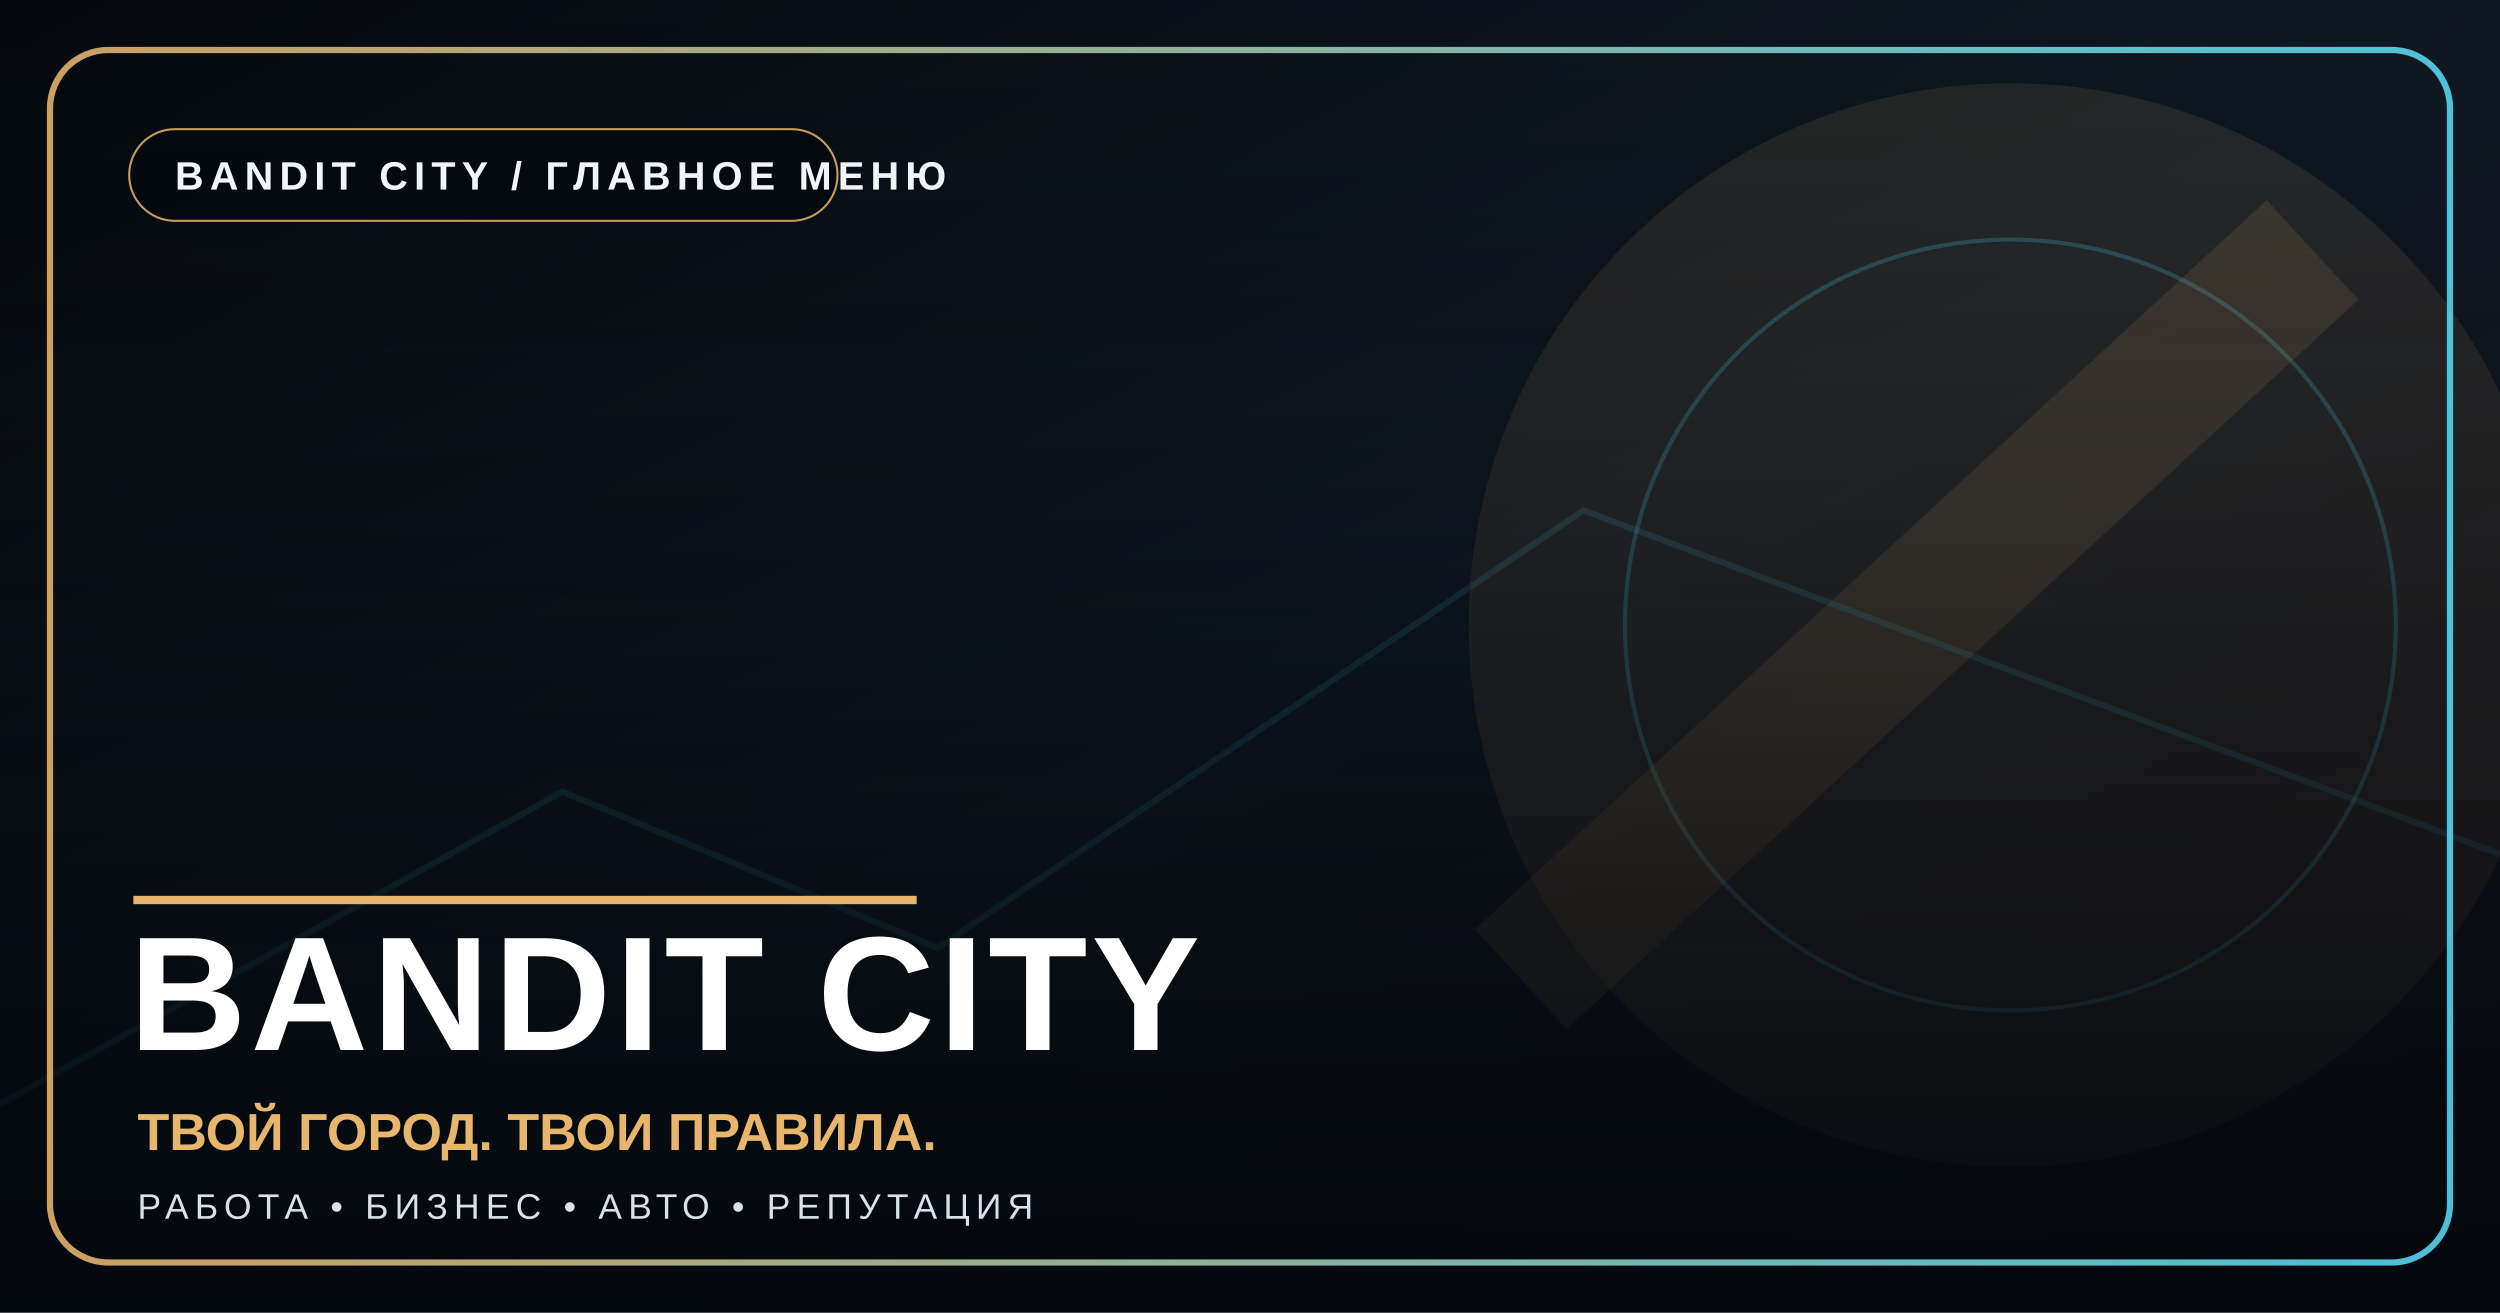
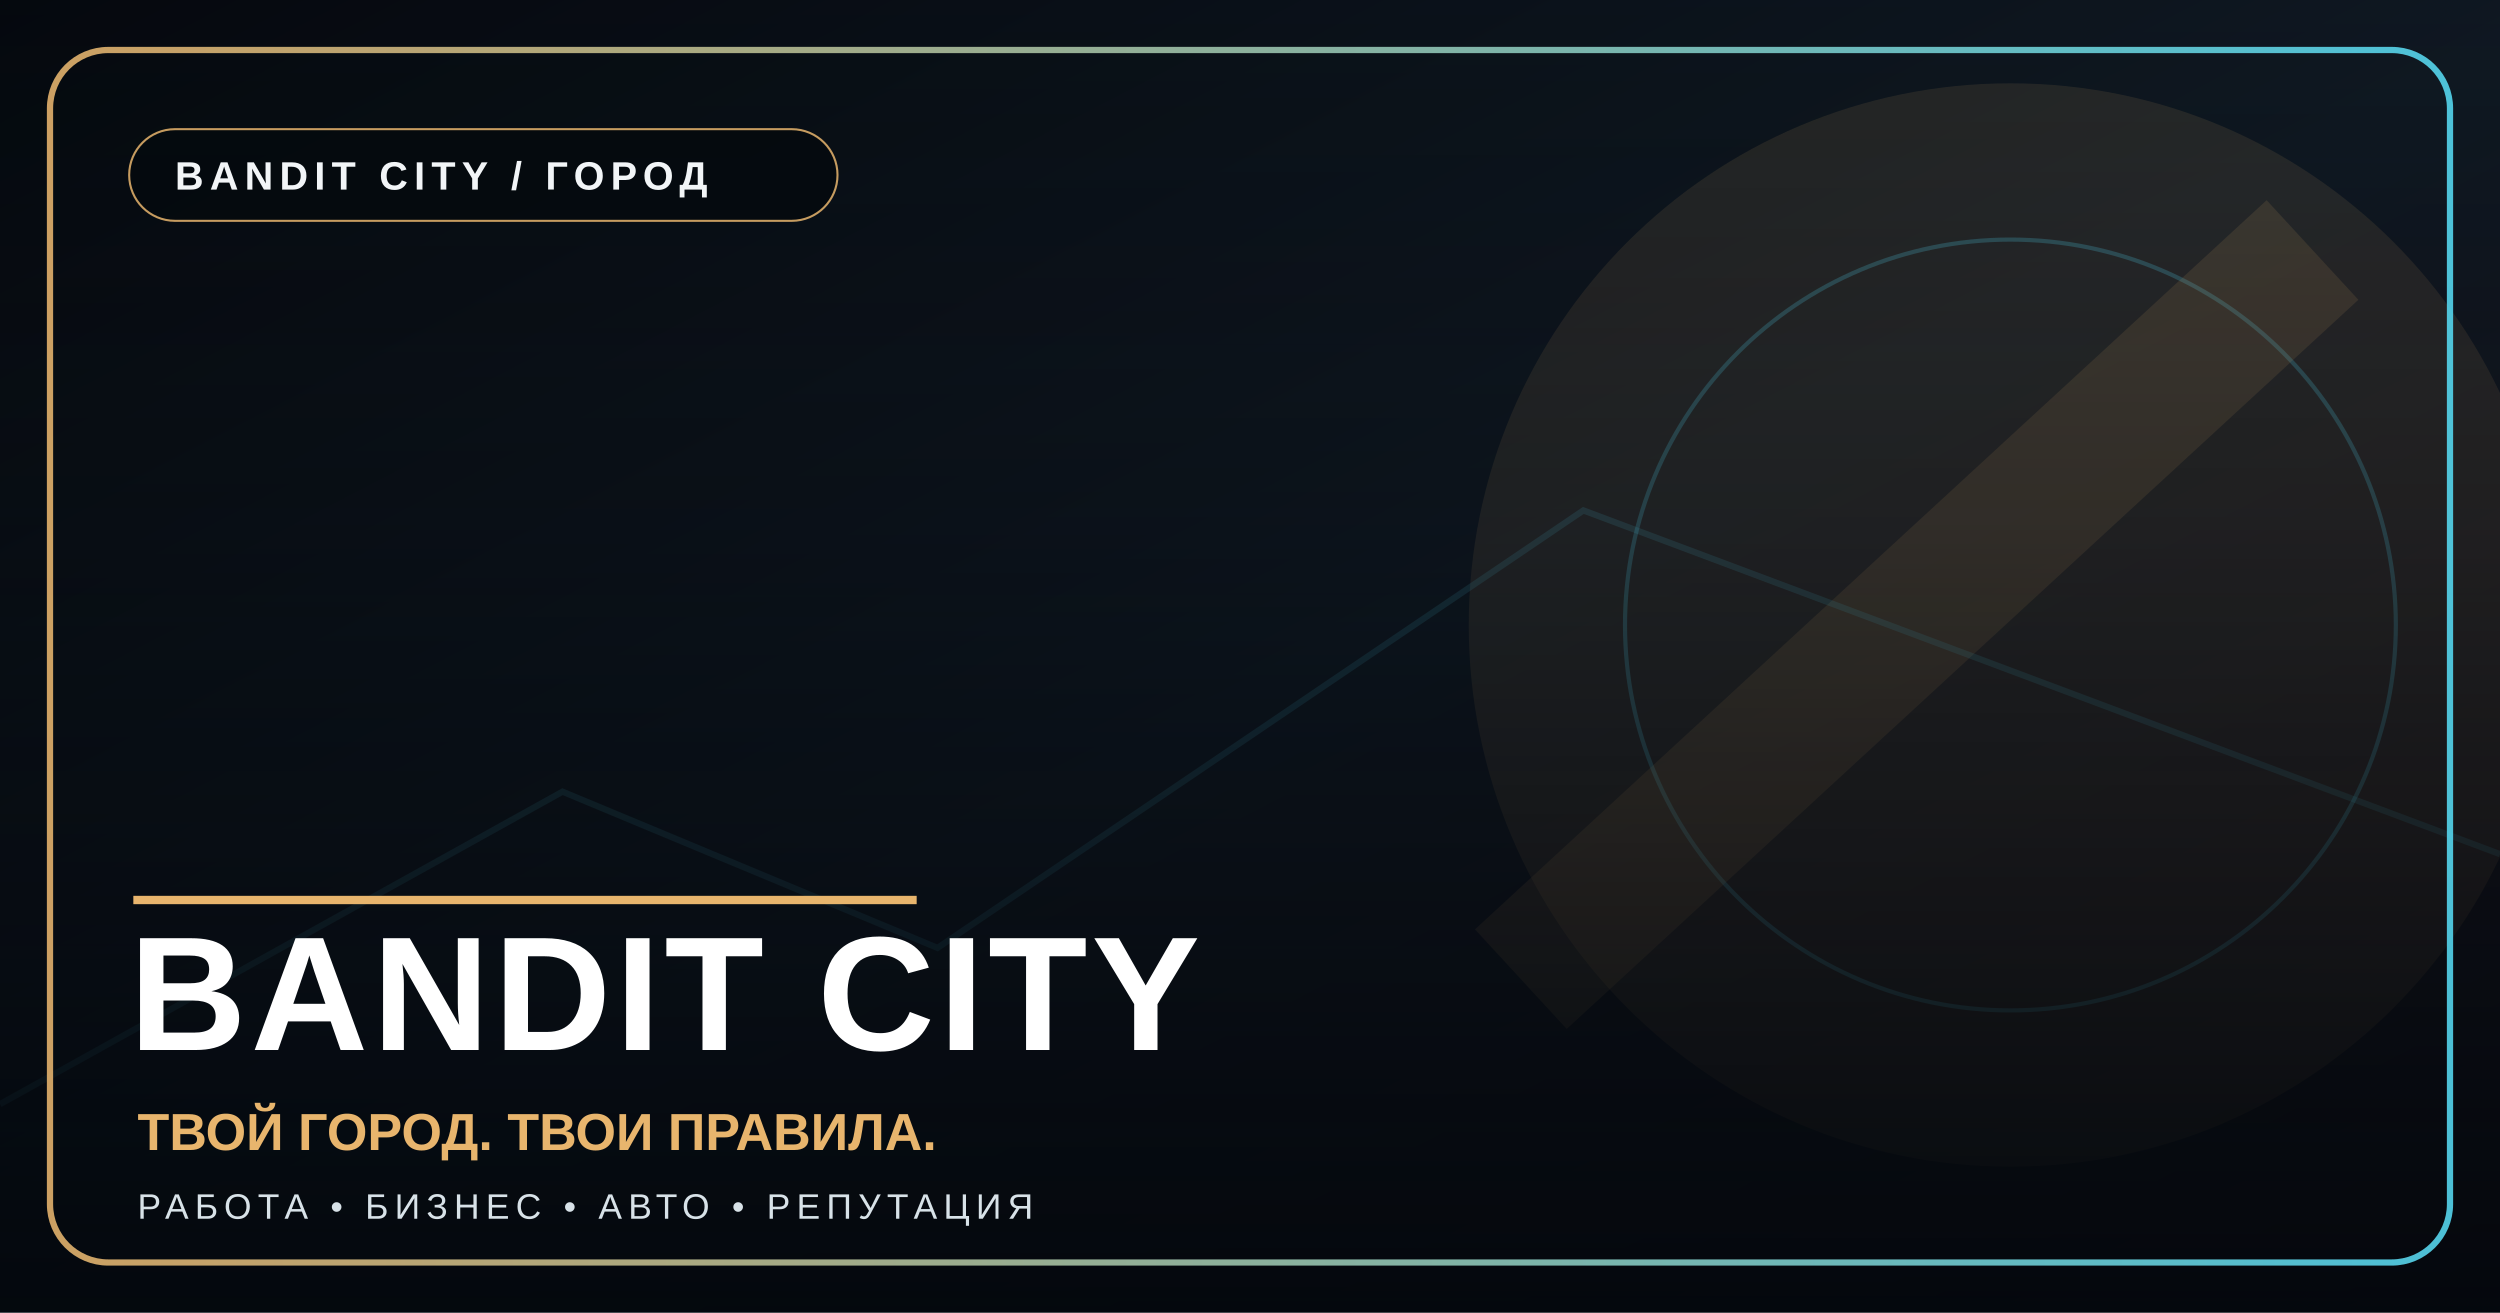
<svg xmlns="http://www.w3.org/2000/svg" width="1200" height="630" viewBox="0 0 1200 630">
  <defs>
    <linearGradient id="bg" x1="0" y1="0" x2="1" y2="1">
      <stop stop-color="#05090e" />
      <stop offset=".52" stop-color="#101923" />
      <stop offset="1" stop-color="#17131a" />
    </linearGradient>
    <linearGradient id="edge" x1="0" y1="0" x2="1" y2="0">
      <stop stop-color="#e8b56d" />
      <stop offset="1" stop-color="#55d9f2" />
    </linearGradient>
    <linearGradient id="shade" x1="0" y1="0" x2="0" y2="1">
      <stop stop-color="#03070c" stop-opacity=".05" />
      <stop offset=".4" stop-color="#03070c" stop-opacity=".3" />
      <stop offset="1" stop-color="#03070c" stop-opacity=".94" />
    </linearGradient>
  </defs>
  <rect width="1200" height="630" fill="url(#bg)" />
  <circle cx="965" cy="300" r="260" fill="#e8b56d" opacity=".12" />
  <circle cx="965" cy="300" r="185" fill="none" stroke="#55d9f2" stroke-opacity=".26" stroke-width="2" />
  <path d="M730 470 L1110 120" stroke="#e8b56d" stroke-opacity=".14" stroke-width="65" />
  <path d="M0 530 L270 380 L450 455 L760 245 L1200 410" fill="none" stroke="#55d9f2" stroke-opacity=".16" stroke-width="3" />
  <rect width="1200" height="630" fill="url(#shade)" />
  <rect x="24" y="24" width="1152" height="582" rx="28" fill="none" stroke="url(#edge)" stroke-width="3" stroke-opacity=".88" />
  <rect x="62" y="62" width="340" height="44" rx="22" fill="#05090e" fill-opacity=".78" stroke="#e8b56d" stroke-opacity=".85" />
-   <text x="84" y="91" font-family="Arial,sans-serif" font-size="19" font-weight="700" letter-spacing="3" fill="#f2f5f7">BANDIT CITY  /  ГЛАВНОЕ МЕНЮ</text>
+   <text x="84" y="91" font-family="Arial,sans-serif" font-size="19" font-weight="700" letter-spacing="3" fill="#f2f5f7">BANDIT CITY / ГОРОД</text>
  <path d="M64 432 H440" stroke="#e8b56d" stroke-width="4" />
  <text x="62" y="504" font-family="Arial,sans-serif" font-size="78" font-weight="900" letter-spacing="2" fill="#ffffff">BANDIT CITY</text>
  <text x="66" y="552" font-family="Arial,sans-serif" font-size="25" font-weight="700" fill="#e8b56d">ТВОЙ ГОРОД. ТВОИ ПРАВИЛА.</text>
  <text x="66" y="585" font-family="Arial,sans-serif" font-size="17" letter-spacing="3" fill="#d8e2e8">РАБОТА • БИЗНЕС • АВТО • РЕПУТАЦИЯ</text>
</svg>
